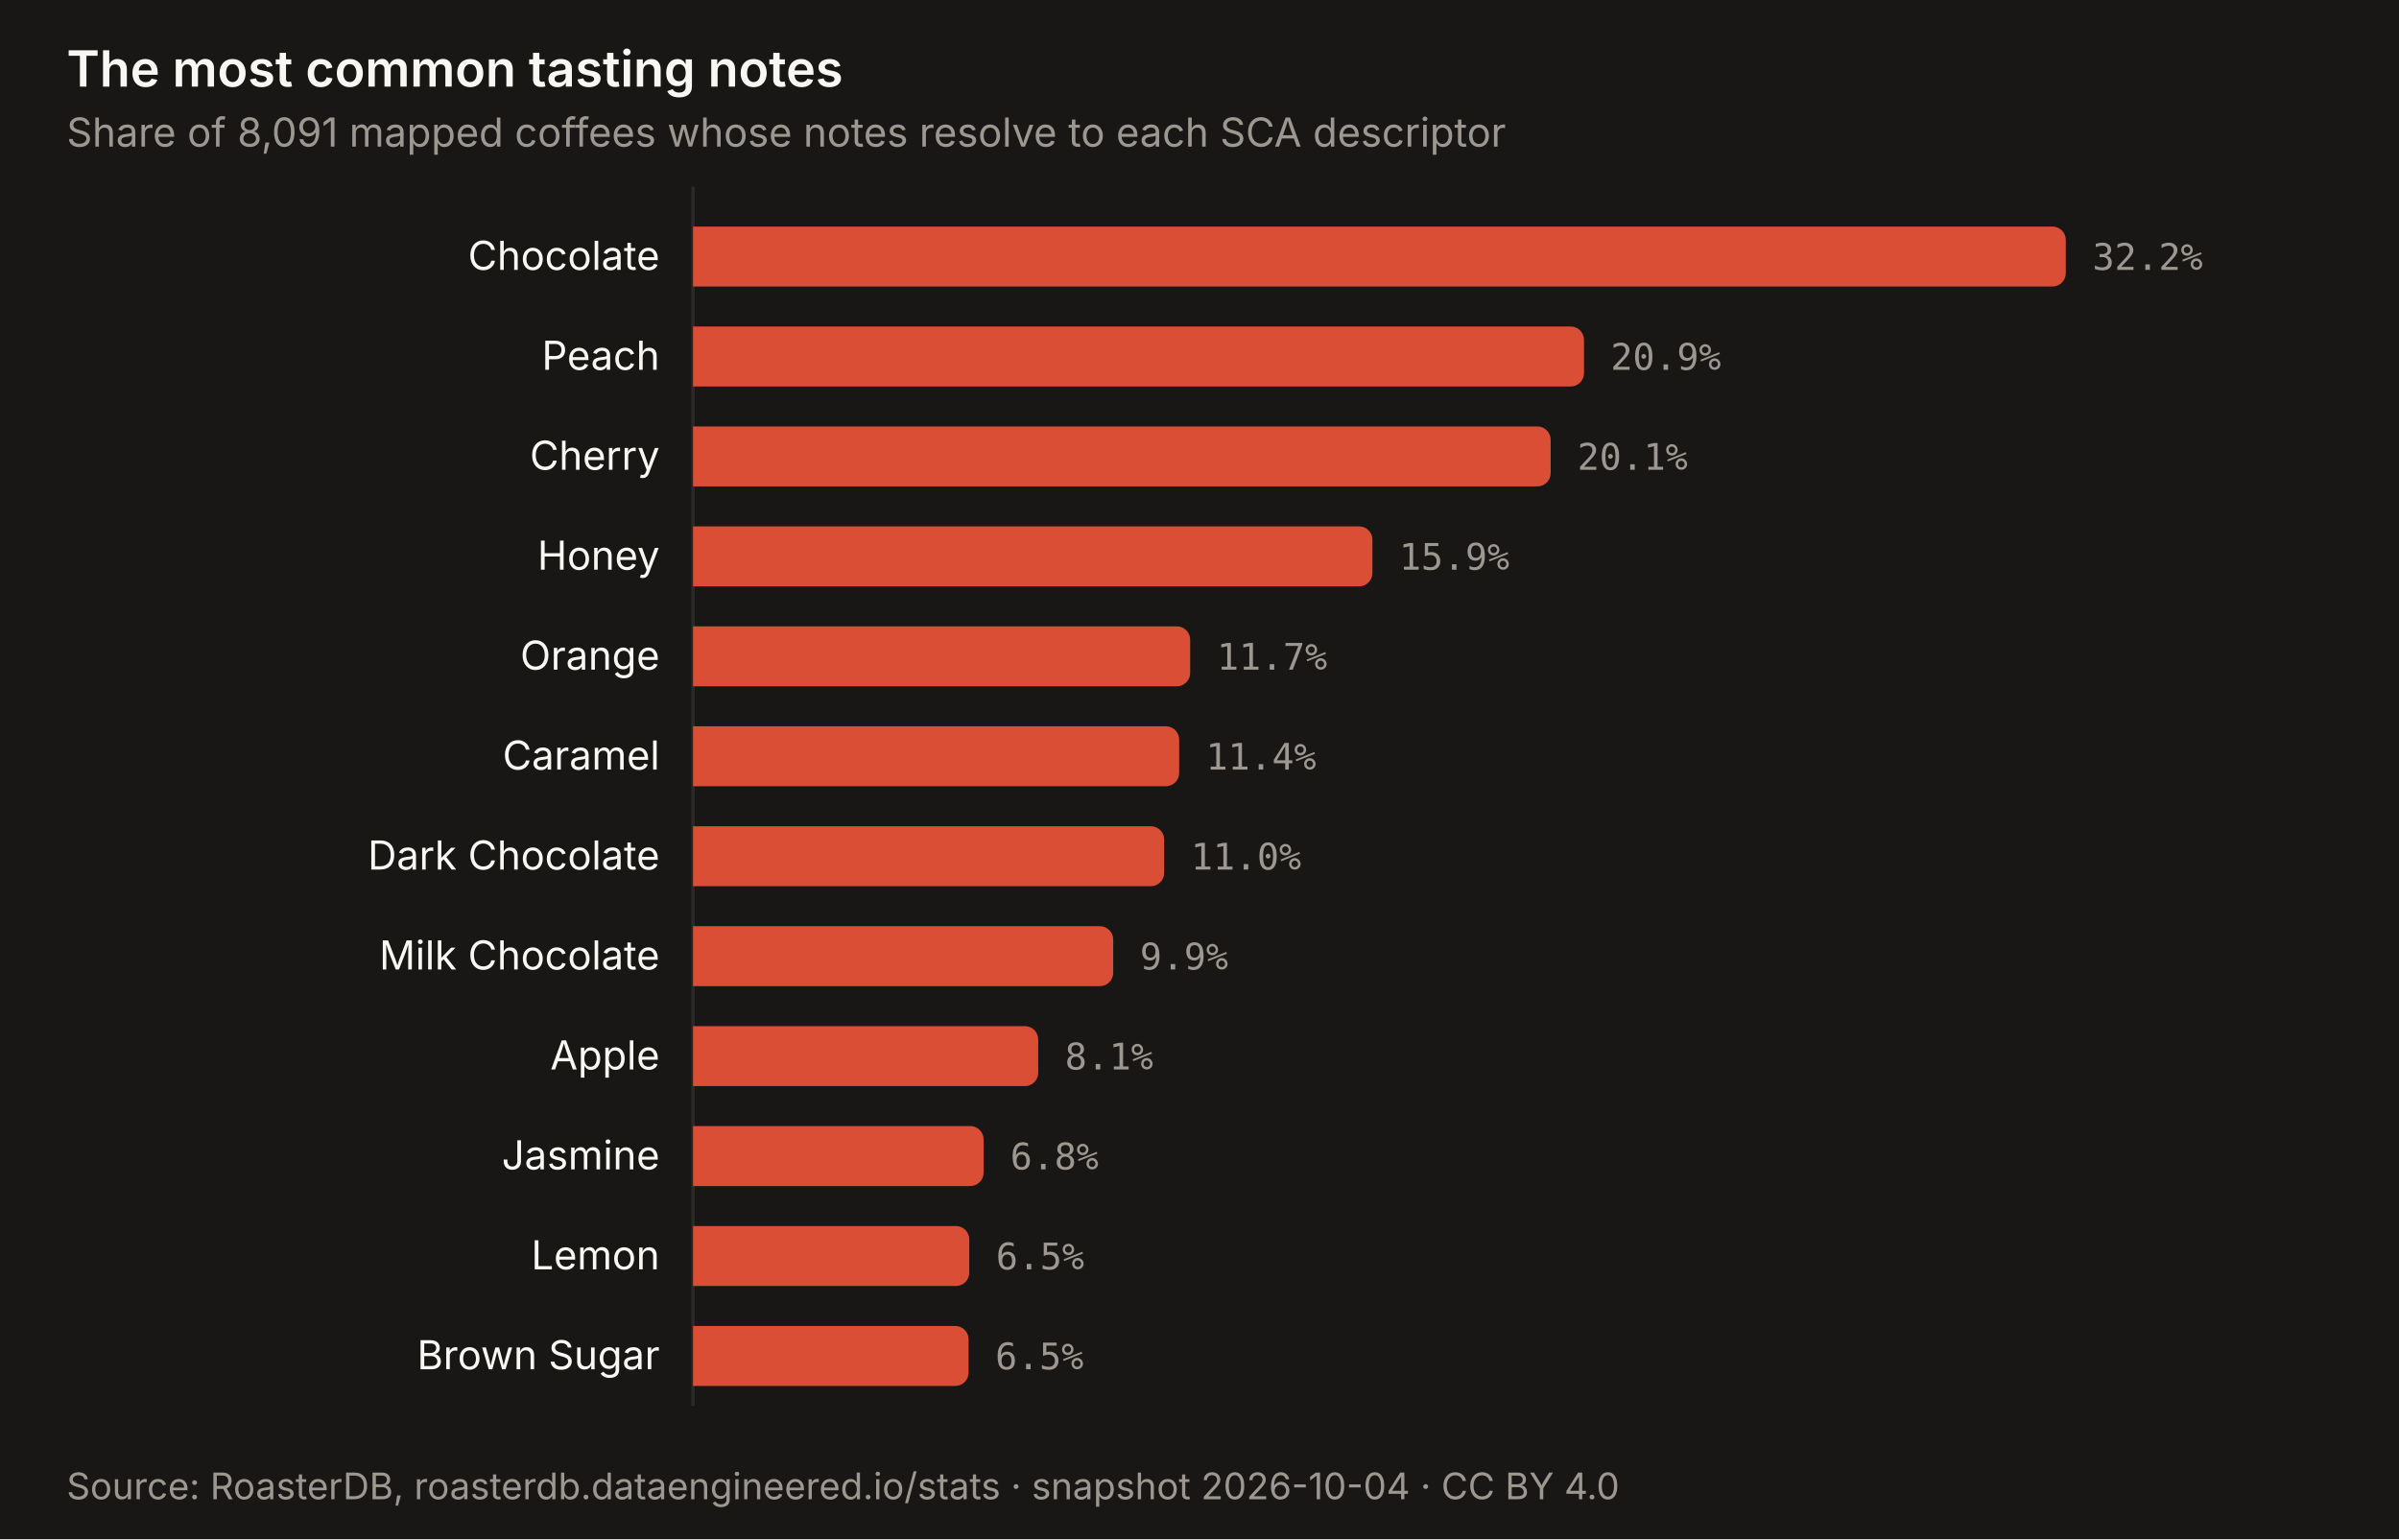
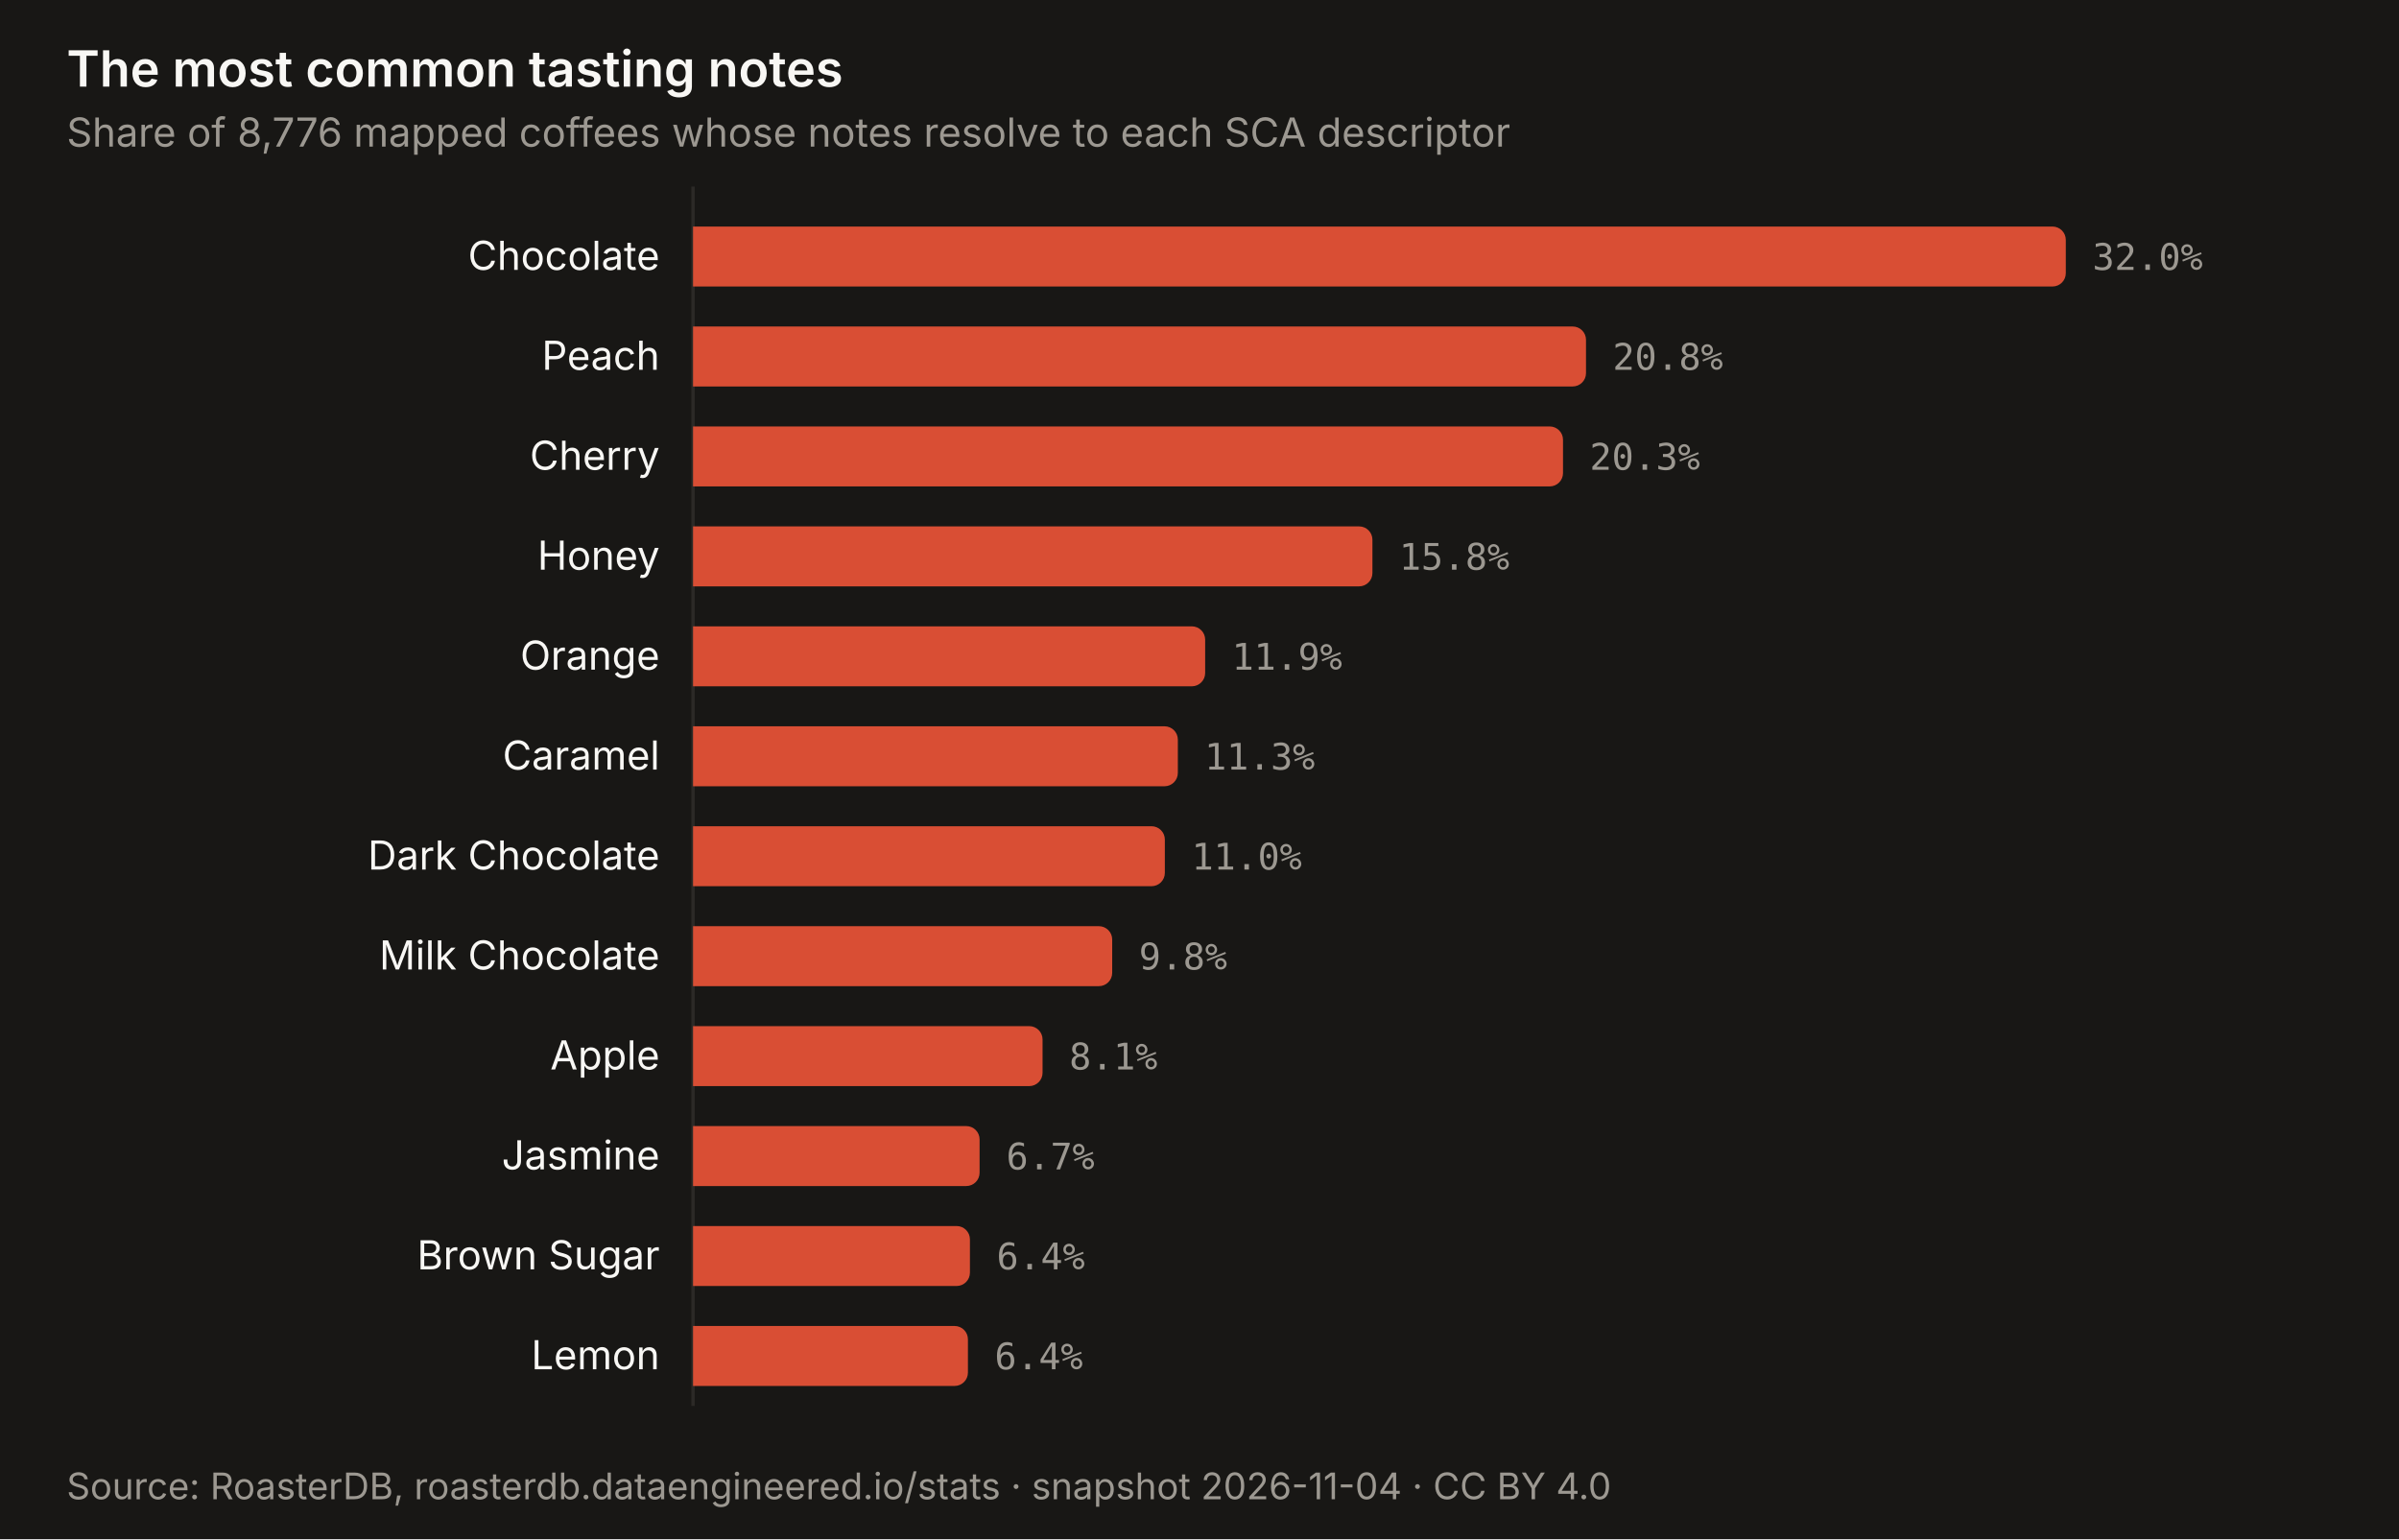
<svg xmlns="http://www.w3.org/2000/svg" viewBox="0 0 720 462" width="720" height="462" role="img" aria-labelledby="t-descriptors d-descriptors" font-family="'Outfit', 'Inter', system-ui, -apple-system, 'Segoe UI', sans-serif" font-size="12">
  <rect width="720" height="462" fill="#181715" />
  <text x="20" y="26" font-size="15" font-weight="600" fill="#f8f7f4">The most common tasting notes</text>
-   <text x="20" y="44" font-size="12" fill="#9c9891">Share of 8,091 mapped coffees whose notes resolve to each SCA descriptor</text>
+   <text x="20" y="44" font-size="12" fill="#9c9891">Share of 8,776 mapped coffees whose notes resolve to each SCA descriptor</text>
  <line x1="208" y1="56" x2="208" y2="422" stroke="#2c2a27" stroke-width="1" />
  <g>
    <rect x="0" y="62" width="720" height="30" fill="transparent" />
    <path d="M208 68.0 h408.0 a4 4 0 0 1 4 4 v10 a4 4 0 0 1 -4 4 h-408.0 z" fill="#d94e34" />
    <text x="198" y="81.0" text-anchor="end" fill="#f8f7f4">Chocolate</text>
-     <text x="628.0" y="81.0" fill="#9c9891" font-family="'JetBrains Mono', ui-monospace, Menlo, Consolas, monospace" font-size="11">32.2%</text>
+     <text x="628.0" y="81.0" fill="#9c9891" font-family="'JetBrains Mono', ui-monospace, Menlo, Consolas, monospace" font-size="11">32.0%</text>
  </g>
  <g>
    <rect x="0" y="92" width="720" height="30" fill="transparent" />
-     <path d="M208 98.0 h263.4 a4 4 0 0 1 4 4 v10 a4 4 0 0 1 -4 4 h-263.4 z" fill="#d94e34" />
+     <path d="M208 98.0 h264.0 a4 4 0 0 1 4 4 v10 a4 4 0 0 1 -4 4 h-264.0 z" fill="#d94e34" />
    <text x="198" y="111.0" text-anchor="end" fill="#f8f7f4">Peach</text>
-     <text x="483.4" y="111.0" fill="#9c9891" font-family="'JetBrains Mono', ui-monospace, Menlo, Consolas, monospace" font-size="11">20.9%</text>
+     <text x="484.0" y="111.0" fill="#9c9891" font-family="'JetBrains Mono', ui-monospace, Menlo, Consolas, monospace" font-size="11">20.8%</text>
  </g>
  <g>
    <rect x="0" y="122" width="720" height="30" fill="transparent" />
-     <path d="M208 128.0 h253.4 a4 4 0 0 1 4 4 v10 a4 4 0 0 1 -4 4 h-253.4 z" fill="#d94e34" />
+     <path d="M208 128.0 h257.1 a4 4 0 0 1 4 4 v10 a4 4 0 0 1 -4 4 h-257.1 z" fill="#d94e34" />
    <text x="198" y="141.0" text-anchor="end" fill="#f8f7f4">Cherry</text>
-     <text x="473.4" y="141.0" fill="#9c9891" font-family="'JetBrains Mono', ui-monospace, Menlo, Consolas, monospace" font-size="11">20.1%</text>
+     <text x="477.1" y="141.0" fill="#9c9891" font-family="'JetBrains Mono', ui-monospace, Menlo, Consolas, monospace" font-size="11">20.3%</text>
  </g>
  <g>
    <rect x="0" y="152" width="720" height="30" fill="transparent" />
    <path d="M208 158.0 h199.9 a4 4 0 0 1 4 4 v10 a4 4 0 0 1 -4 4 h-199.9 z" fill="#d94e34" />
    <text x="198" y="171.0" text-anchor="end" fill="#f8f7f4">Honey</text>
-     <text x="419.9" y="171.0" fill="#9c9891" font-family="'JetBrains Mono', ui-monospace, Menlo, Consolas, monospace" font-size="11">15.9%</text>
+     <text x="419.9" y="171.0" fill="#9c9891" font-family="'JetBrains Mono', ui-monospace, Menlo, Consolas, monospace" font-size="11">15.8%</text>
  </g>
  <g>
    <rect x="0" y="182" width="720" height="30" fill="transparent" />
-     <path d="M208 188.0 h145.2 a4 4 0 0 1 4 4 v10 a4 4 0 0 1 -4 4 h-145.2 z" fill="#d94e34" />
+     <path d="M208 188.0 h149.7 a4 4 0 0 1 4 4 v10 a4 4 0 0 1 -4 4 h-149.7 z" fill="#d94e34" />
    <text x="198" y="201.0" text-anchor="end" fill="#f8f7f4">Orange</text>
-     <text x="365.2" y="201.0" fill="#9c9891" font-family="'JetBrains Mono', ui-monospace, Menlo, Consolas, monospace" font-size="11">11.7%</text>
+     <text x="369.7" y="201.0" fill="#9c9891" font-family="'JetBrains Mono', ui-monospace, Menlo, Consolas, monospace" font-size="11">11.9%</text>
  </g>
  <g>
    <rect x="0" y="212" width="720" height="30" fill="transparent" />
-     <path d="M208 218.0 h141.9 a4 4 0 0 1 4 4 v10 a4 4 0 0 1 -4 4 h-141.9 z" fill="#d94e34" />
+     <path d="M208 218.0 h141.5 a4 4 0 0 1 4 4 v10 a4 4 0 0 1 -4 4 h-141.5 z" fill="#d94e34" />
    <text x="198" y="231.0" text-anchor="end" fill="#f8f7f4">Caramel</text>
-     <text x="361.9" y="231.0" fill="#9c9891" font-family="'JetBrains Mono', ui-monospace, Menlo, Consolas, monospace" font-size="11">11.4%</text>
+     <text x="361.5" y="231.0" fill="#9c9891" font-family="'JetBrains Mono', ui-monospace, Menlo, Consolas, monospace" font-size="11">11.3%</text>
  </g>
  <g>
    <rect x="0" y="242" width="720" height="30" fill="transparent" />
-     <path d="M208 248.0 h137.4 a4 4 0 0 1 4 4 v10 a4 4 0 0 1 -4 4 h-137.4 z" fill="#d94e34" />
+     <path d="M208 248.0 h137.6 a4 4 0 0 1 4 4 v10 a4 4 0 0 1 -4 4 h-137.6 z" fill="#d94e34" />
    <text x="198" y="261.0" text-anchor="end" fill="#f8f7f4">Dark Chocolate</text>
-     <text x="357.4" y="261.0" fill="#9c9891" font-family="'JetBrains Mono', ui-monospace, Menlo, Consolas, monospace" font-size="11">11.0%</text>
+     <text x="357.6" y="261.0" fill="#9c9891" font-family="'JetBrains Mono', ui-monospace, Menlo, Consolas, monospace" font-size="11">11.0%</text>
  </g>
  <g>
    <rect x="0" y="272" width="720" height="30" fill="transparent" />
-     <path d="M208 278.0 h122.1 a4 4 0 0 1 4 4 v10 a4 4 0 0 1 -4 4 h-122.1 z" fill="#d94e34" />
+     <path d="M208 278.0 h121.8 a4 4 0 0 1 4 4 v10 a4 4 0 0 1 -4 4 h-121.8 z" fill="#d94e34" />
    <text x="198" y="291.0" text-anchor="end" fill="#f8f7f4">Milk Chocolate</text>
-     <text x="342.1" y="291.0" fill="#9c9891" font-family="'JetBrains Mono', ui-monospace, Menlo, Consolas, monospace" font-size="11">9.9%</text>
+     <text x="341.8" y="291.0" fill="#9c9891" font-family="'JetBrains Mono', ui-monospace, Menlo, Consolas, monospace" font-size="11">9.8%</text>
  </g>
  <g>
    <rect x="0" y="302" width="720" height="30" fill="transparent" />
-     <path d="M208 308.0 h99.6 a4 4 0 0 1 4 4 v10 a4 4 0 0 1 -4 4 h-99.6 z" fill="#d94e34" />
+     <path d="M208 308.0 h100.9 a4 4 0 0 1 4 4 v10 a4 4 0 0 1 -4 4 h-100.9 z" fill="#d94e34" />
    <text x="198" y="321.0" text-anchor="end" fill="#f8f7f4">Apple</text>
-     <text x="319.6" y="321.0" fill="#9c9891" font-family="'JetBrains Mono', ui-monospace, Menlo, Consolas, monospace" font-size="11">8.1%</text>
+     <text x="320.9" y="321.0" fill="#9c9891" font-family="'JetBrains Mono', ui-monospace, Menlo, Consolas, monospace" font-size="11">8.1%</text>
  </g>
  <g>
    <rect x="0" y="332" width="720" height="30" fill="transparent" />
-     <path d="M208 338.0 h83.2 a4 4 0 0 1 4 4 v10 a4 4 0 0 1 -4 4 h-83.2 z" fill="#d94e34" />
+     <path d="M208 338.0 h82.0 a4 4 0 0 1 4 4 v10 a4 4 0 0 1 -4 4 h-82.0 z" fill="#d94e34" />
    <text x="198" y="351.0" text-anchor="end" fill="#f8f7f4">Jasmine</text>
-     <text x="303.2" y="351.0" fill="#9c9891" font-family="'JetBrains Mono', ui-monospace, Menlo, Consolas, monospace" font-size="11">6.8%</text>
+     <text x="302.0" y="351.0" fill="#9c9891" font-family="'JetBrains Mono', ui-monospace, Menlo, Consolas, monospace" font-size="11">6.7%</text>
  </g>
  <g>
    <rect x="0" y="362" width="720" height="30" fill="transparent" />
-     <path d="M208 368.0 h78.9 a4 4 0 0 1 4 4 v10 a4 4 0 0 1 -4 4 h-78.9 z" fill="#d94e34" />
-     <text x="198" y="381.0" text-anchor="end" fill="#f8f7f4">Lemon</text>
-     <text x="298.9" y="381.0" fill="#9c9891" font-family="'JetBrains Mono', ui-monospace, Menlo, Consolas, monospace" font-size="11">6.5%</text>
+     <path d="M208 368.0 h79.1 a4 4 0 0 1 4 4 v10 a4 4 0 0 1 -4 4 h-79.1 z" fill="#d94e34" />
+     <text x="198" y="381.0" text-anchor="end" fill="#f8f7f4">Brown Sugar</text>
+     <text x="299.1" y="381.0" fill="#9c9891" font-family="'JetBrains Mono', ui-monospace, Menlo, Consolas, monospace" font-size="11">6.4%</text>
  </g>
  <g>
    <rect x="0" y="392" width="720" height="30" fill="transparent" />
-     <path d="M208 398.0 h78.7 a4 4 0 0 1 4 4 v10 a4 4 0 0 1 -4 4 h-78.7 z" fill="#d94e34" />
-     <text x="198" y="411.0" text-anchor="end" fill="#f8f7f4">Brown Sugar</text>
-     <text x="298.7" y="411.0" fill="#9c9891" font-family="'JetBrains Mono', ui-monospace, Menlo, Consolas, monospace" font-size="11">6.5%</text>
+     <path d="M208 398.0 h78.5 a4 4 0 0 1 4 4 v10 a4 4 0 0 1 -4 4 h-78.5 z" fill="#d94e34" />
+     <text x="198" y="411.0" text-anchor="end" fill="#f8f7f4">Lemon</text>
+     <text x="298.5" y="411.0" fill="#9c9891" font-family="'JetBrains Mono', ui-monospace, Menlo, Consolas, monospace" font-size="11">6.4%</text>
  </g>
-   <text x="20" y="450" font-size="11" fill="#9c9891">Source: RoasterDB, roasterdb.dataengineered.io/stats · snapshot 2026-10-04 · CC BY 4.0</text>
+   <text x="20" y="450" font-size="11" fill="#9c9891">Source: RoasterDB, roasterdb.dataengineered.io/stats · snapshot 2026-11-04 · CC BY 4.0</text>
</svg>
